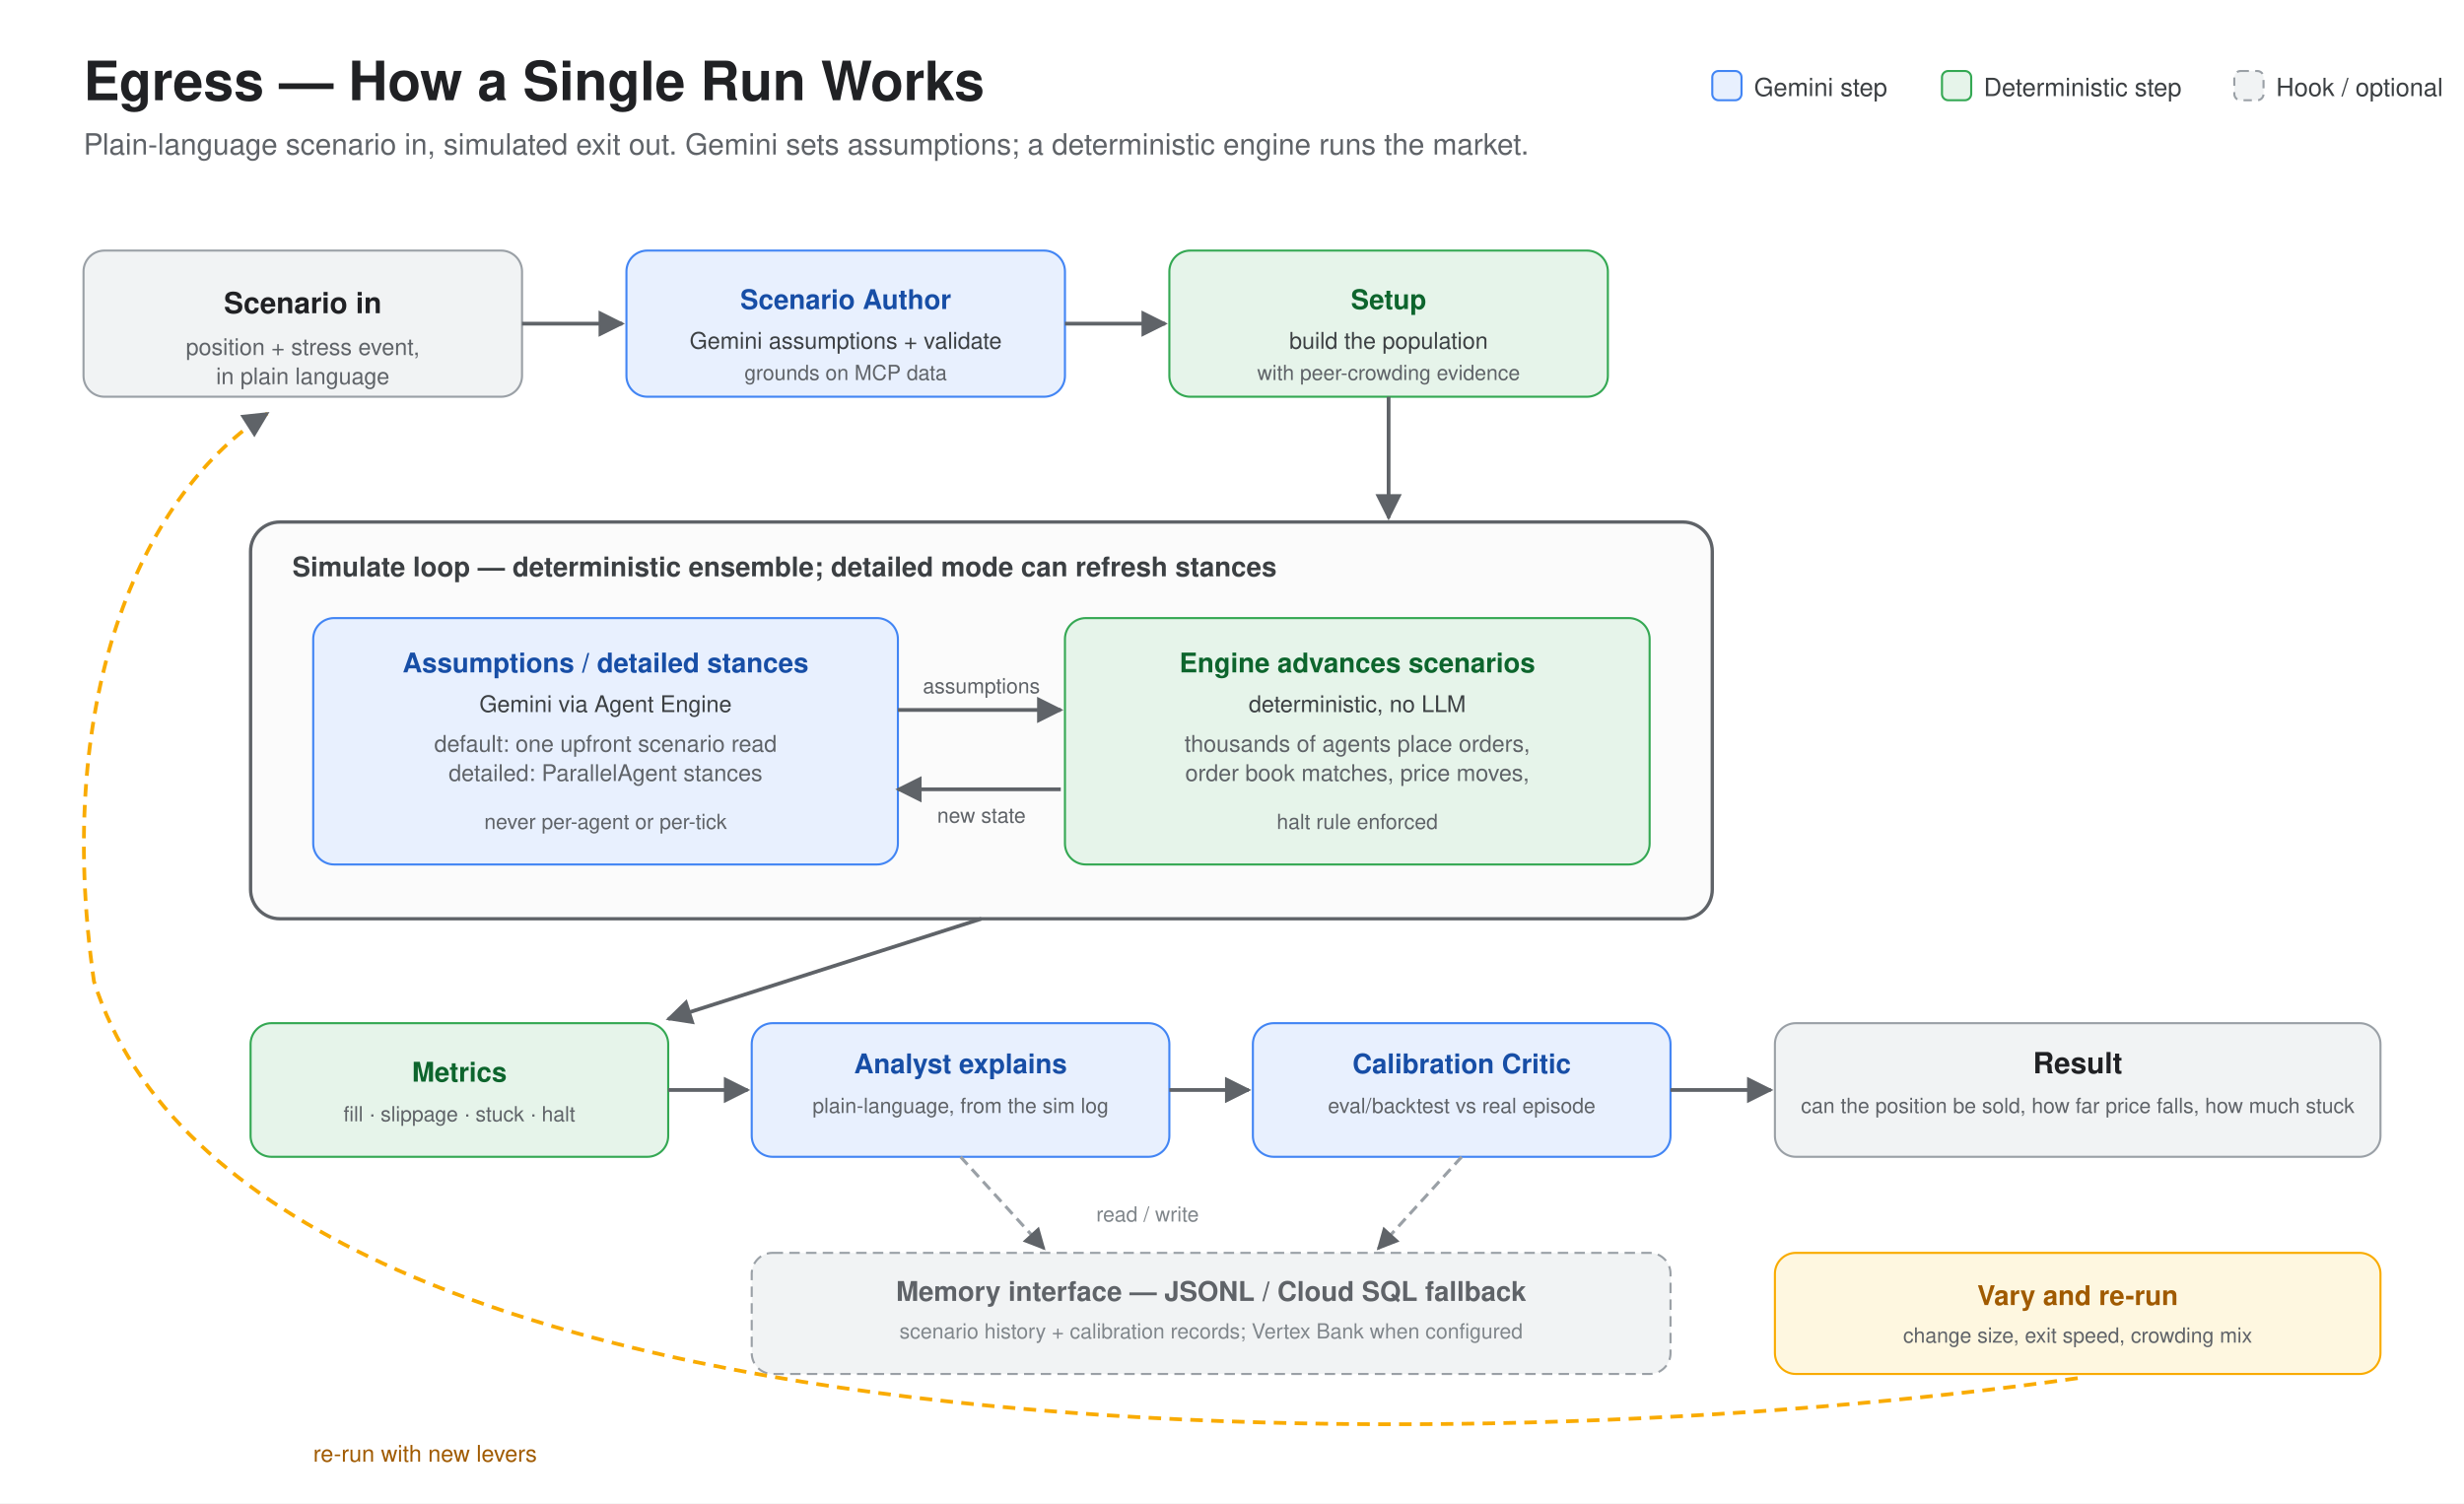
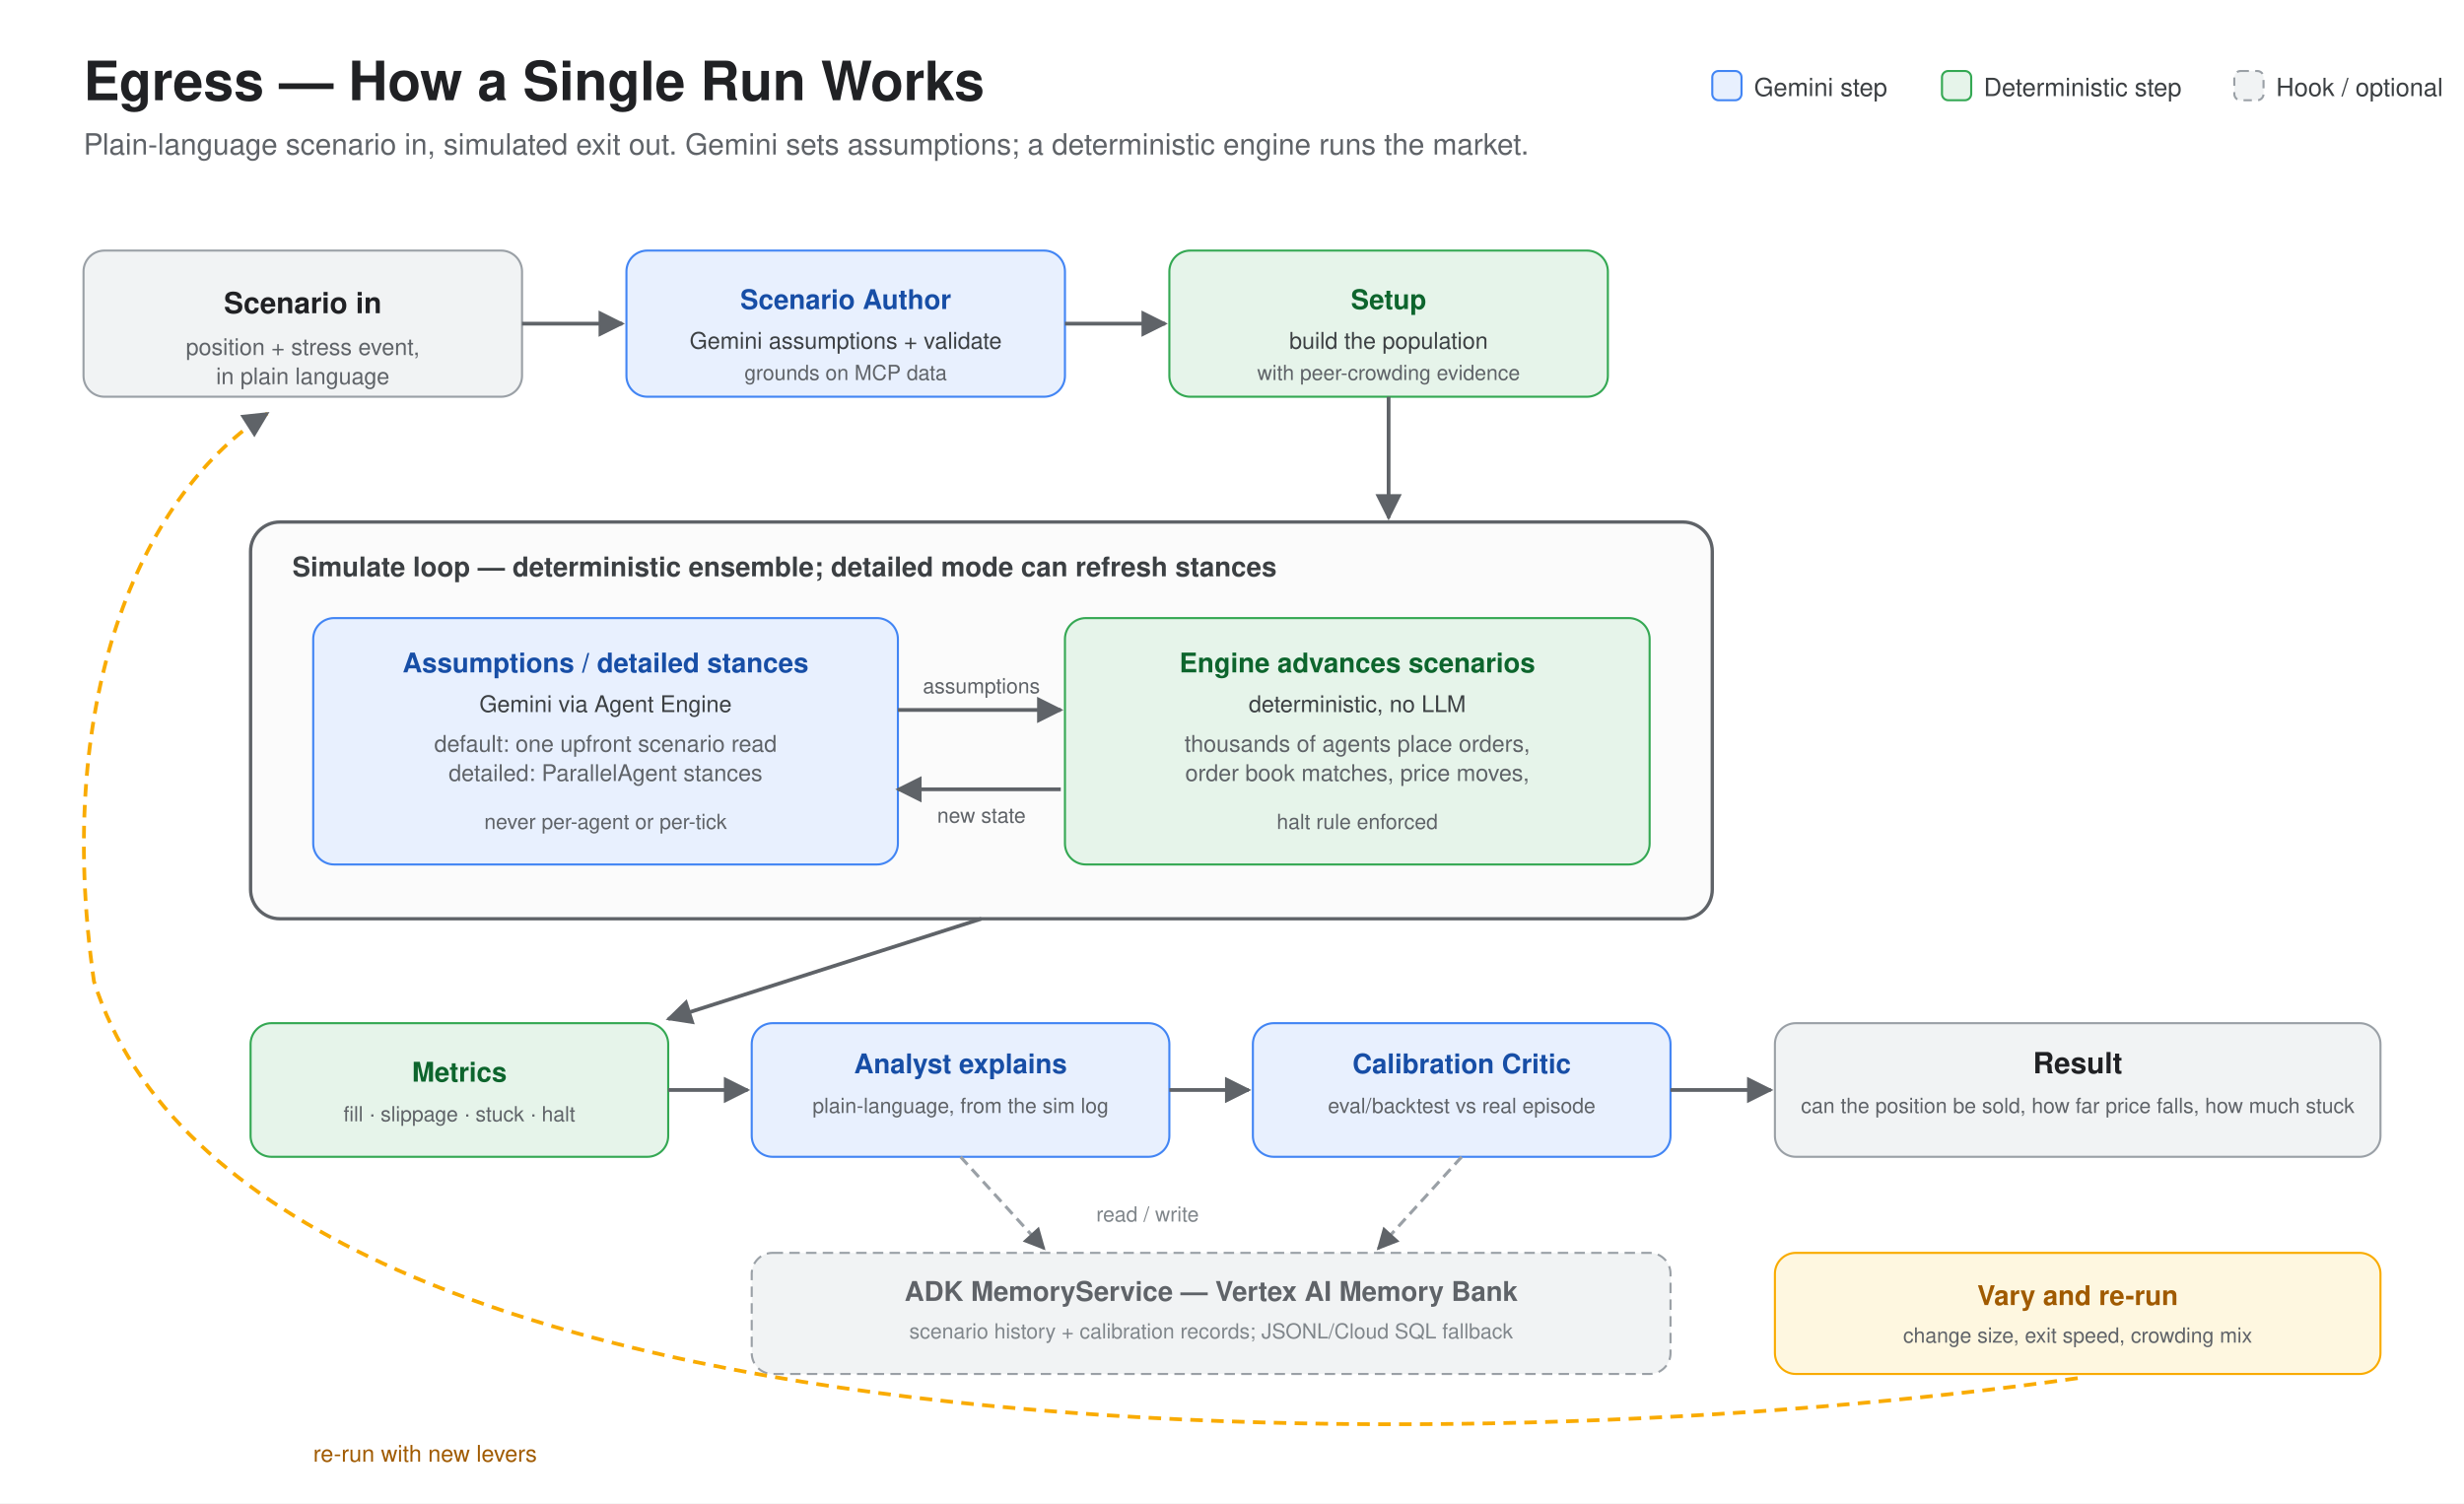
<svg xmlns="http://www.w3.org/2000/svg" viewBox="0 0 1180 720" font-family="Helvetica, Arial, sans-serif">
  <defs>
    <marker id="arrow2" viewBox="0 0 10 10" refX="9" refY="5" markerWidth="7" markerHeight="7" orient="auto-start-reverse">
      <path d="M 0 0 L 10 5 L 0 10 z" fill="#5f6368" />
    </marker>
  </defs>
  <rect x="0" y="0" width="1180" height="720" fill="#ffffff" />
  <text x="40" y="48" font-size="26" font-weight="700" fill="#202124">Egress — How a Single Run Works</text>
  <text x="40" y="74" font-size="14" fill="#5f6368">Plain-language scenario in, simulated exit out. Gemini sets assumptions; a deterministic engine runs the market.</text>
  <g font-size="12" fill="#3c4043">
    <rect x="820" y="34" width="14" height="14" rx="3" fill="#E8F0FE" stroke="#4285F4" />
    <text x="840" y="46">Gemini step</text>
    <rect x="930" y="34" width="14" height="14" rx="3" fill="#E6F4EA" stroke="#34A853" />
    <text x="950" y="46">Deterministic step</text>
    <rect x="1070" y="34" width="14" height="14" rx="3" fill="#F1F3F4" stroke="#9aa0a6" stroke-dasharray="4 3" />
    <text x="1090" y="46">Hook / optional</text>
  </g>
  <rect x="40" y="120" width="210" height="70" rx="10" fill="#F1F3F4" stroke="#9aa0a6" />
  <text x="145" y="150" font-size="14" font-weight="600" text-anchor="middle" fill="#202124">Scenario in</text>
  <text x="145" y="170" font-size="11" text-anchor="middle" fill="#5f6368">position + stress event,</text>
  <text x="145" y="184" font-size="11" text-anchor="middle" fill="#5f6368">in plain language</text>
  <rect x="300" y="120" width="210" height="70" rx="10" fill="#E8F0FE" stroke="#4285F4" />
  <text x="405" y="148" font-size="13" font-weight="600" text-anchor="middle" fill="#174ea6">Scenario Author</text>
  <text x="405" y="167" font-size="11" text-anchor="middle" fill="#3c4043">Gemini assumptions + validate</text>
  <text x="405" y="182" font-size="10" text-anchor="middle" fill="#5f6368">grounds on MCP data</text>
  <rect x="560" y="120" width="210" height="70" rx="10" fill="#E6F4EA" stroke="#34A853" />
  <text x="665" y="148" font-size="13" font-weight="600" text-anchor="middle" fill="#0d652d">Setup</text>
  <text x="665" y="167" font-size="11" text-anchor="middle" fill="#3c4043">build the population</text>
  <text x="665" y="182" font-size="10" text-anchor="middle" fill="#5f6368">with peer-crowding evidence</text>
  <rect x="120" y="250" width="700" height="190" rx="14" fill="#FBFBFB" stroke="#5f6368" stroke-width="1.6" />
  <text x="140" y="276" font-size="13" font-weight="700" fill="#3c4043">Simulate loop — deterministic ensemble; detailed mode can refresh stances</text>
  <rect x="150" y="296" width="280" height="118" rx="10" fill="#E8F0FE" stroke="#4285F4" />
  <text x="290" y="322" font-size="13" font-weight="600" text-anchor="middle" fill="#174ea6">Assumptions / detailed stances</text>
  <text x="290" y="341" font-size="11" text-anchor="middle" fill="#3c4043">Gemini via Agent Engine</text>
  <text x="290" y="360" font-size="11" text-anchor="middle" fill="#5f6368">default: one upfront scenario read</text>
  <text x="290" y="374" font-size="11" text-anchor="middle" fill="#5f6368">detailed: ParallelAgent stances</text>
  <text x="290" y="397" font-size="10" text-anchor="middle" fill="#5f6368">never per-agent or per-tick</text>
  <rect x="510" y="296" width="280" height="118" rx="10" fill="#E6F4EA" stroke="#34A853" />
  <text x="650" y="322" font-size="13" font-weight="600" text-anchor="middle" fill="#0d652d">Engine advances scenarios</text>
  <text x="650" y="341" font-size="11" text-anchor="middle" fill="#3c4043">deterministic, no LLM</text>
  <text x="650" y="360" font-size="11" text-anchor="middle" fill="#5f6368">thousands of agents place orders,</text>
  <text x="650" y="374" font-size="11" text-anchor="middle" fill="#5f6368">order book matches, price moves,</text>
  <text x="650" y="397" font-size="10" text-anchor="middle" fill="#5f6368">halt rule enforced</text>
  <g stroke="#5f6368" stroke-width="1.8" fill="none">
    <line x1="430" y1="340" x2="508" y2="340" marker-end="url(#arrow2)" />
    <line x1="508" y1="378" x2="430" y2="378" marker-end="url(#arrow2)" />
  </g>
  <text x="470" y="332" font-size="10" text-anchor="middle" fill="#5f6368">assumptions</text>
  <text x="470" y="394" font-size="10" text-anchor="middle" fill="#5f6368">new state</text>
  <rect x="120" y="490" width="200" height="64" rx="10" fill="#E6F4EA" stroke="#34A853" />
  <text x="220" y="518" font-size="13" font-weight="600" text-anchor="middle" fill="#0d652d">Metrics</text>
  <text x="220" y="537" font-size="10" text-anchor="middle" fill="#5f6368">fill · slippage · stuck · halt</text>
  <rect x="360" y="490" width="200" height="64" rx="10" fill="#E8F0FE" stroke="#4285F4" />
  <text x="460" y="514" font-size="13" font-weight="600" text-anchor="middle" fill="#174ea6">Analyst explains</text>
  <text x="460" y="533" font-size="10" text-anchor="middle" fill="#5f6368">plain-language, from the sim log</text>
  <rect x="600" y="490" width="200" height="64" rx="10" fill="#E8F0FE" stroke="#4285F4" />
  <text x="700" y="514" font-size="13" font-weight="600" text-anchor="middle" fill="#174ea6">Calibration Critic</text>
  <text x="700" y="533" font-size="10" text-anchor="middle" fill="#5f6368">eval/backtest vs real episode</text>
  <rect x="850" y="490" width="290" height="64" rx="10" fill="#F1F3F4" stroke="#9aa0a6" />
  <text x="995" y="514" font-size="14" font-weight="600" text-anchor="middle" fill="#202124">Result</text>
  <text x="995" y="533" font-size="10" text-anchor="middle" fill="#5f6368">can the position be sold, how far price falls, how much stuck</text>
  <rect x="850" y="600" width="290" height="58" rx="10" fill="#FEF7E0" stroke="#F9AB00" />
  <text x="995" y="625" font-size="13" font-weight="600" text-anchor="middle" fill="#a05a00">Vary and re-run</text>
  <text x="995" y="643" font-size="10" text-anchor="middle" fill="#5f6368">change size, exit speed, crowding mix</text>
  <rect x="360" y="600" width="440" height="58" rx="10" fill="#F1F3F4" stroke="#9aa0a6" stroke-dasharray="5 3" />
-   <text x="580" y="623" font-size="13" font-weight="600" text-anchor="middle" fill="#5f6368">Memory interface — JSONL / Cloud SQL fallback</text>
-   <text x="580" y="641" font-size="10" text-anchor="middle" fill="#80868b">scenario history + calibration records; Vertex Bank when configured</text>
+   <text x="580" y="623" font-size="13" font-weight="600" text-anchor="middle" fill="#5f6368">ADK MemoryService — Vertex AI Memory Bank</text>
+   <text x="580" y="641" font-size="10" text-anchor="middle" fill="#80868b">scenario history + calibration records; JSONL/Cloud SQL fallback</text>
  <g stroke="#9aa0a6" stroke-width="1.5" fill="none" stroke-dasharray="5 3">
    <line x1="460" y1="554" x2="500" y2="598" marker-end="url(#arrow2)" />
    <line x1="700" y1="554" x2="660" y2="598" marker-end="url(#arrow2)" />
  </g>
  <text x="525" y="585" font-size="10" fill="#80868b">read / write</text>
  <g stroke="#5f6368" stroke-width="1.8" fill="none">
    <line x1="250" y1="155" x2="298" y2="155" marker-end="url(#arrow2)" />
    <line x1="510" y1="155" x2="558" y2="155" marker-end="url(#arrow2)" />
    <line x1="665" y1="190" x2="665" y2="248" marker-end="url(#arrow2)" />
    <line x1="470" y1="440" x2="320" y2="488" marker-end="url(#arrow2)" />
    <line x1="320" y1="522" x2="358" y2="522" marker-end="url(#arrow2)" />
    <line x1="560" y1="522" x2="598" y2="522" marker-end="url(#arrow2)" />
    <line x1="800" y1="522" x2="848" y2="522" marker-end="url(#arrow2)" />
  </g>
  <g stroke="#f9ab00" stroke-width="1.8" fill="none" stroke-dasharray="6 4">
    <path d="M 995 660 C 700 702, 120 706, 45 470 C 25 330 70 235 128 198" marker-end="url(#arrow2)" />
  </g>
  <text x="150" y="700" font-size="11" fill="#a05a00">re-run with new levers</text>
</svg>
